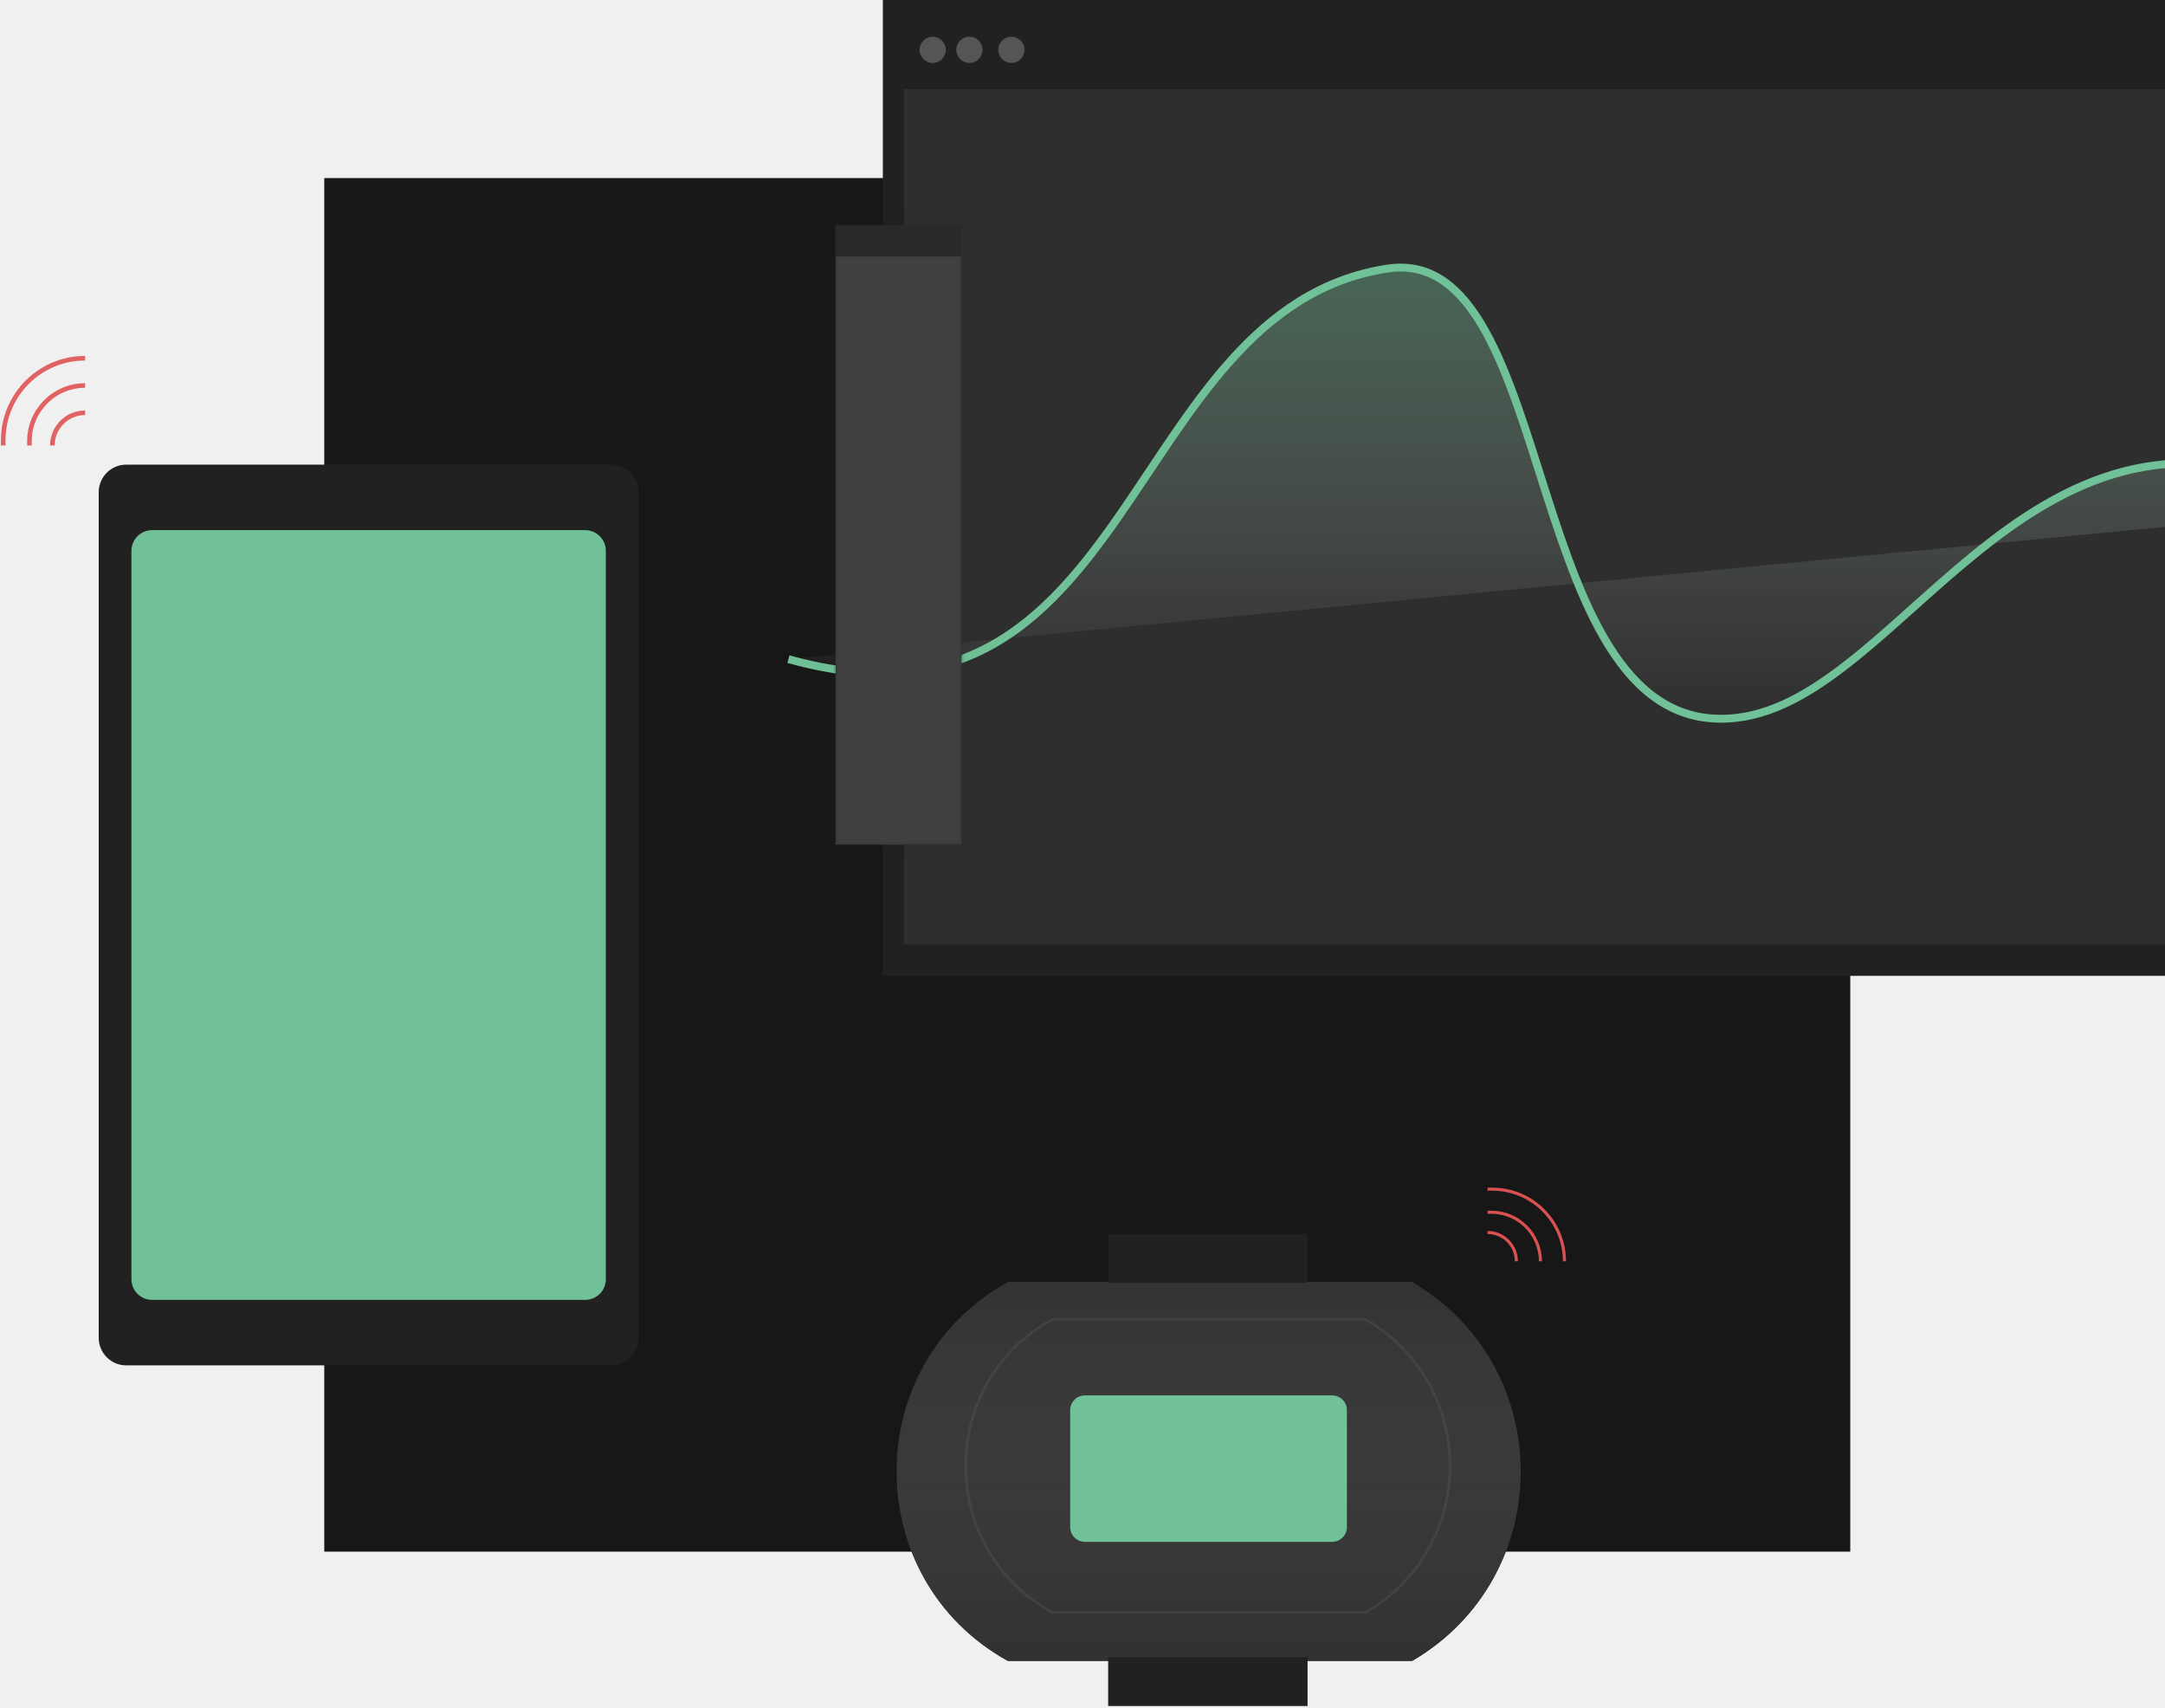
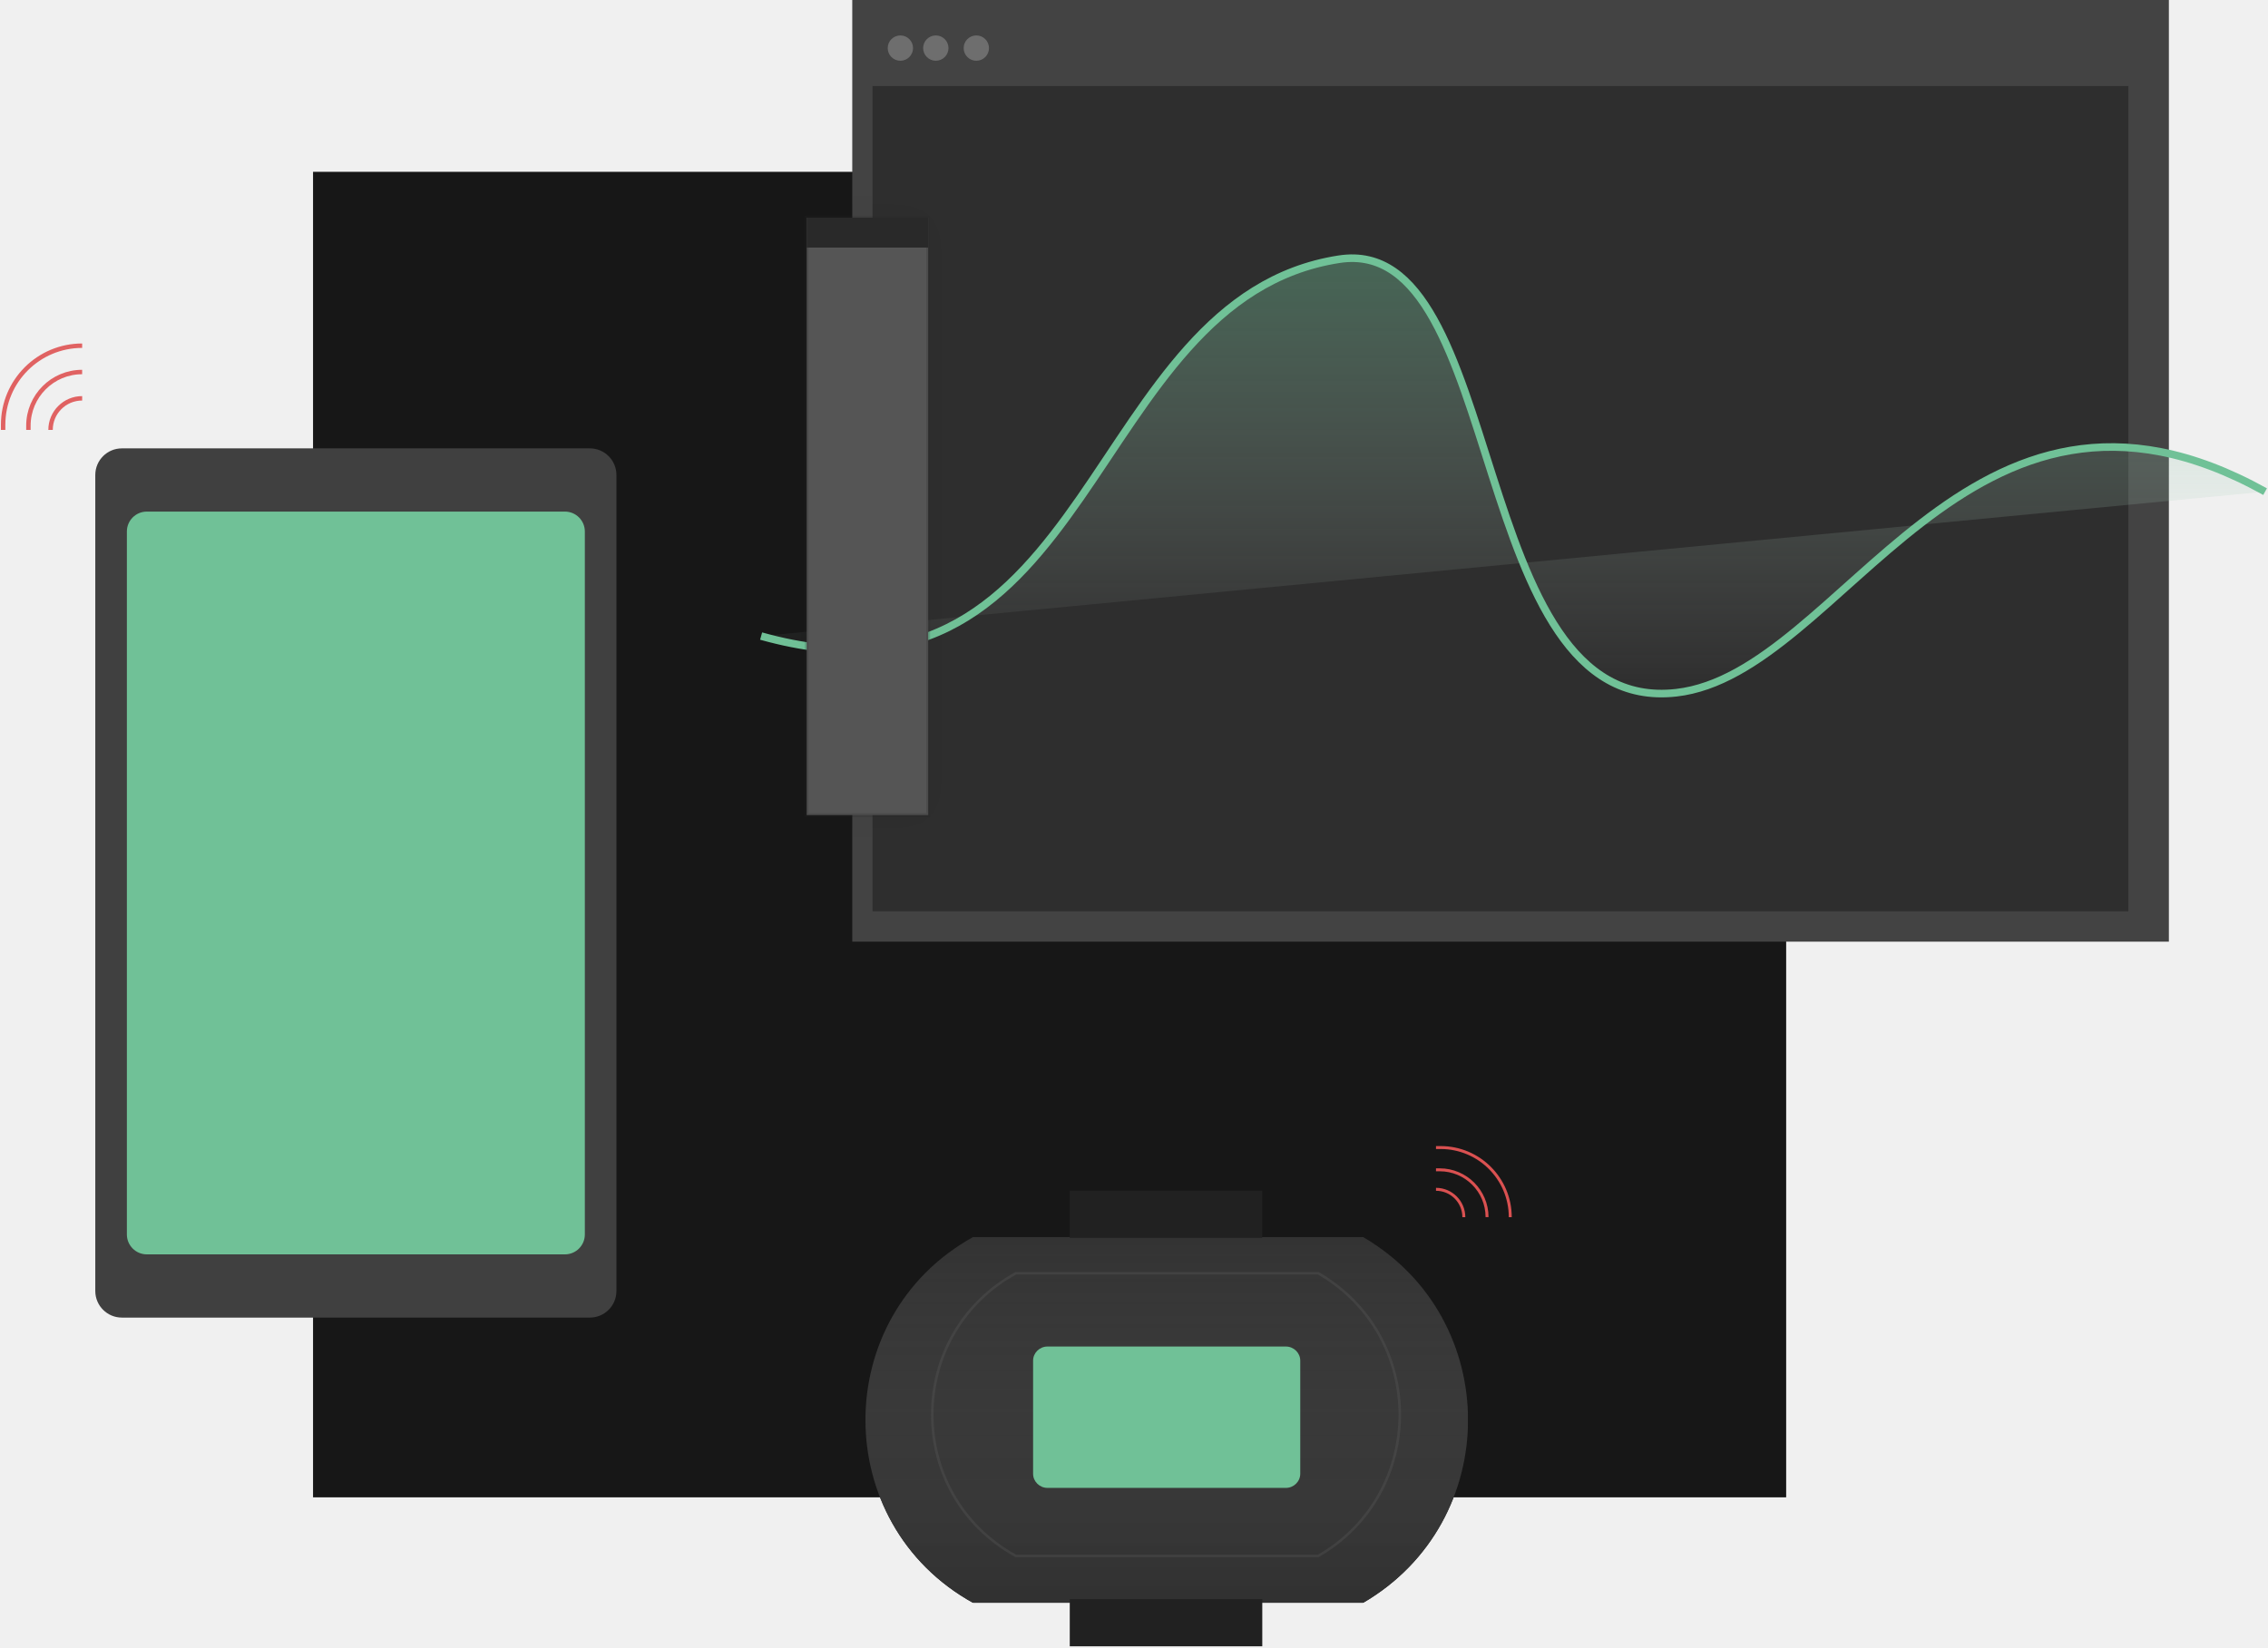
- <svg xmlns="http://www.w3.org/2000/svg" xmlns:xlink="http://www.w3.org/1999/xlink" width="681px" height="537px" viewBox="0 0 681 537" version="1.1">
+ <svg xmlns="http://www.w3.org/2000/svg" xmlns:xlink="http://www.w3.org/1999/xlink" width="739px" height="537px" viewBox="0 0 739 537" version="1.1">
  <defs>
    <polygon id="path-1" points="0 0.987 196.339 0.987 196.339 120.266 0 120.266" />
    <linearGradient x1="50%" y1="0%" x2="50%" y2="99.177%" id="linearGradient-3">
      <stop stop-color="#5E5E5E" stop-opacity="0.367" offset="0%" />
      <stop stop-color="#313131" offset="100%" />
    </linearGradient>
    <path d="M162.087,120.266 L35.123,120.266 C-11.708,94.379 -11.708,26.874 35.123,0.987 L162.087,0.987 L162.273,1.095 C207.776,27.758 207.674,93.745 162.087,120.266 Z" id="path-4" />
    <polygon id="path-5" points="0 181.747 195.866 181.747 195.866 0 0 0" />
    <rect id="path-7" x="0" y="0" width="429" height="306.9" />
    <rect id="path-9" x="0" y="0" width="409.2" height="268.95" />
    <linearGradient x1="50%" y1="1.592%" x2="50%" y2="100%" id="linearGradient-11">
      <stop stop-color="#70C197" stop-opacity="0.373" offset="0%" />
      <stop stop-color="#D8D8D8" stop-opacity="0" offset="100%" />
    </linearGradient>
    <rect id="path-12" x="0" y="0" width="39.6" height="194.7" />
    <filter x="-62.2%" y="-12.6%" width="224.3%" height="125.3%" filterUnits="objectBoundingBox" id="filter-13">
      <feMorphology radius="2.119" operator="dilate" in="SourceAlpha" result="shadowSpreadOuter1" />
      <feOffset dx="0" dy="0" in="shadowSpreadOuter1" result="shadowOffsetOuter1" />
      <feGaussianBlur stdDeviation="6.5" in="shadowOffsetOuter1" result="shadowBlurOuter1" />
      <feComposite in="shadowBlurOuter1" in2="SourceAlpha" operator="out" result="shadowBlurOuter1" />
      <feColorMatrix values="0 0 0 0 0   0 0 0 0 0   0 0 0 0 0  0 0 0 0.026 0" type="matrix" in="shadowBlurOuter1" />
    </filter>
  </defs>
  <g id="Case-Singe" stroke="none" stroke-width="1" fill="none" fill-rule="evenodd">
-     <g id="Case-Single-v2-Copy" transform="translate(-759, -1115)">
-       <g id="Group-16" transform="translate(760, 1115)">
+     <g id="Case-Single-v2-Copy" transform="translate(-646, -1114)">
+       <g id="Group-16" transform="translate(647, 1114)">
        <rect id="Rectangle" fill="#171717" x="101" y="56" width="480" height="432" />
        <g id="Group-12">
          <g id="Group-11-Copy" transform="translate(281, 374)">
            <g id="Group-10">
              <g id="Group-3" transform="translate(0, 28.15794)">
                <mask id="mask-2" fill="white">
                  <use xlink:href="#path-1" />
                </mask>
                <g id="Clip-2" />
                <g id="Fill-1" mask="url(#mask-2)">
                  <use fill="#1A1A1A" xlink:href="#path-4" />
                  <use fill="url(#linearGradient-3)" xlink:href="#path-4" />
                </g>
              </g>
              <path d="M49.015,133.11 C12.679,113.109 12.679,60.958 49.015,40.957 L147.528,40.957 L147.671,41.041 C182.978,61.639 182.898,112.622 147.528,133.11 L49.015,133.11 Z" id="Fill-4" stroke-opacity="0.063" stroke="#F2F2F2" stroke-width="0.825" />
              <mask id="mask-6" fill="white">
                <use xlink:href="#path-5" />
              </mask>
              <g id="Clip-7" />
              <polygon id="Fill-6" fill="#212121" mask="url(#mask-6)" points="66.569 162.548 129.297 162.548 129.297 147.189 66.569 147.189" />
              <polygon id="Fill-8" fill="#212121" mask="url(#mask-6)" points="66.569 29.438 129.297 29.438 129.297 14.079 66.569 14.079" />
              <path d="M136.972,110.925 L59.32,110.925 C56.723,110.925 54.621,108.857 54.621,106.304 L54.621,69.469 C54.621,66.917 56.723,64.849 59.32,64.849 L136.972,64.849 C139.568,64.849 141.672,66.917 141.672,69.469 L141.672,106.304 C141.672,108.857 139.568,110.925 136.972,110.925" id="Fill-9" fill="#70C197" mask="url(#mask-6)" />
            </g>
            <g id="Group-7" opacity="0.971" transform="translate(185.9, 0)" stroke="#DF5252" stroke-width="0.963">
              <path d="M0,7.257 L1.213,7.257 C9.732,7.257 16.637,14.162 16.637,22.681 L16.637,22.681 L16.637,22.681" id="Path-4" />
              <path d="M0,0 L1.512,0 C14.042,-5.85443004e-15 24.2,10.158 24.2,22.688 L24.2,22.688 L24.2,22.688" id="Path-4-Copy-2" />
              <path d="M0,13.613 C5.012,13.613 9.075,17.676 9.075,22.688 L9.075,22.688 L9.075,22.688" id="Path-4-Copy" />
            </g>
          </g>
          <g id="Group-4" transform="translate(247, 0)">
            <g id="Path-2-Copy" transform="translate(29.7, 0)">
              <mask id="mask-8" fill="white">
                <use xlink:href="#path-7" />
              </mask>
-               <use id="Mask" fill="#212121" xlink:href="#path-7" />
+               <use id="Mask" fill="#434343" xlink:href="#path-7" />
            </g>
            <g id="Path-2" transform="translate(36.3, 28.05)">
              <mask id="mask-10" fill="white">
                <use xlink:href="#path-9" />
              </mask>
              <use id="Mask" fill="#2E2E2E" xlink:href="#path-9" />
            </g>
            <path d="M0,207.304 C109.821,237.985 104.788,97.409 188.319,84.486 C243.631,75.929 229.461,233.574 298.189,225.769 C352.575,219.593 392.847,106.202 490.05,160.232" id="Path-3" stroke="#70C197" stroke-width="2.475" fill="url(#linearGradient-11)" />
            <g id="Group-2" transform="translate(14.85, 70.95)">
              <g id="Rectangle-Copy-4">
                <use fill="black" fill-opacity="1" filter="url(#filter-13)" xlink:href="#path-12" />
-                 <use stroke-opacity="0.188" stroke="#262626" stroke-width="1.238" fill="#404040" fill-rule="evenodd" xlink:href="#path-12" />
+                 <use stroke-opacity="0.188" stroke="#262626" stroke-width="1.238" fill="#555555" fill-rule="evenodd" xlink:href="#path-12" />
              </g>
              <rect id="Rectangle-Copy-5" fill="#292929" x="0" y="0" width="39.6" height="9.735" />
            </g>
            <circle id="Oval" fill-opacity="0.249" fill="#F2F2F2" cx="45.375" cy="15.675" r="4.125" />
            <circle id="Oval-Copy" fill-opacity="0.249" fill="#F2F2F2" cx="56.925" cy="15.675" r="4.125" />
            <circle id="Oval-Copy-2" fill-opacity="0.249" fill="#F2F2F2" cx="70.125" cy="15.675" r="4.125" />
          </g>
          <g id="Group-8-Copy" transform="translate(0, 112)">
            <g id="Group-9">
              <g id="Group-5" transform="translate(30.04904, 34.13159)">
-                 <rect id="Rectangle" fill="#212121" x="0" y="0" width="169.807" height="283.287" rx="8.662" />
+                 <rect id="Rectangle" fill="#404040" x="0" y="0" width="169.807" height="283.287" rx="8.662" />
                <path d="M16.788,20.603 L153.019,20.603 C156.607,20.603 159.516,23.511 159.516,27.1 L159.516,256.188 C159.516,259.776 156.607,262.684 153.019,262.684 L16.788,262.684 C13.2,262.684 10.291,259.776 10.291,256.188 L10.291,27.1 C10.291,23.511 13.2,20.603 16.788,20.603 Z" id="Rectangle-Copy" fill="#70C197" />
              </g>
              <g id="Group-7-Copy" opacity="0.895" transform="translate(13.02011, 14.10913) rotate(-90) translate(-13.02011, -14.10913) translate(-0.979894, 1.109126)" stroke="#DF5252" stroke-width="1.444">
                <path d="M0,8.237 L1.359,8.237 C11.029,8.237 18.867,16.076 18.867,25.746 L18.867,25.746 L18.867,25.746" id="Path-4" />
                <path d="M0,0 L1.69,0 C15.913,-2.61275911e-15 27.444,11.53 27.444,25.753 L27.444,25.753 L27.444,25.753" id="Path-4-Copy-2" />
                <path d="M0,15.452 C5.684,15.452 10.291,20.06 10.291,25.743 L10.291,25.753 L10.291,25.753" id="Path-4-Copy" />
              </g>
            </g>
          </g>
        </g>
      </g>
    </g>
  </g>
</svg>
